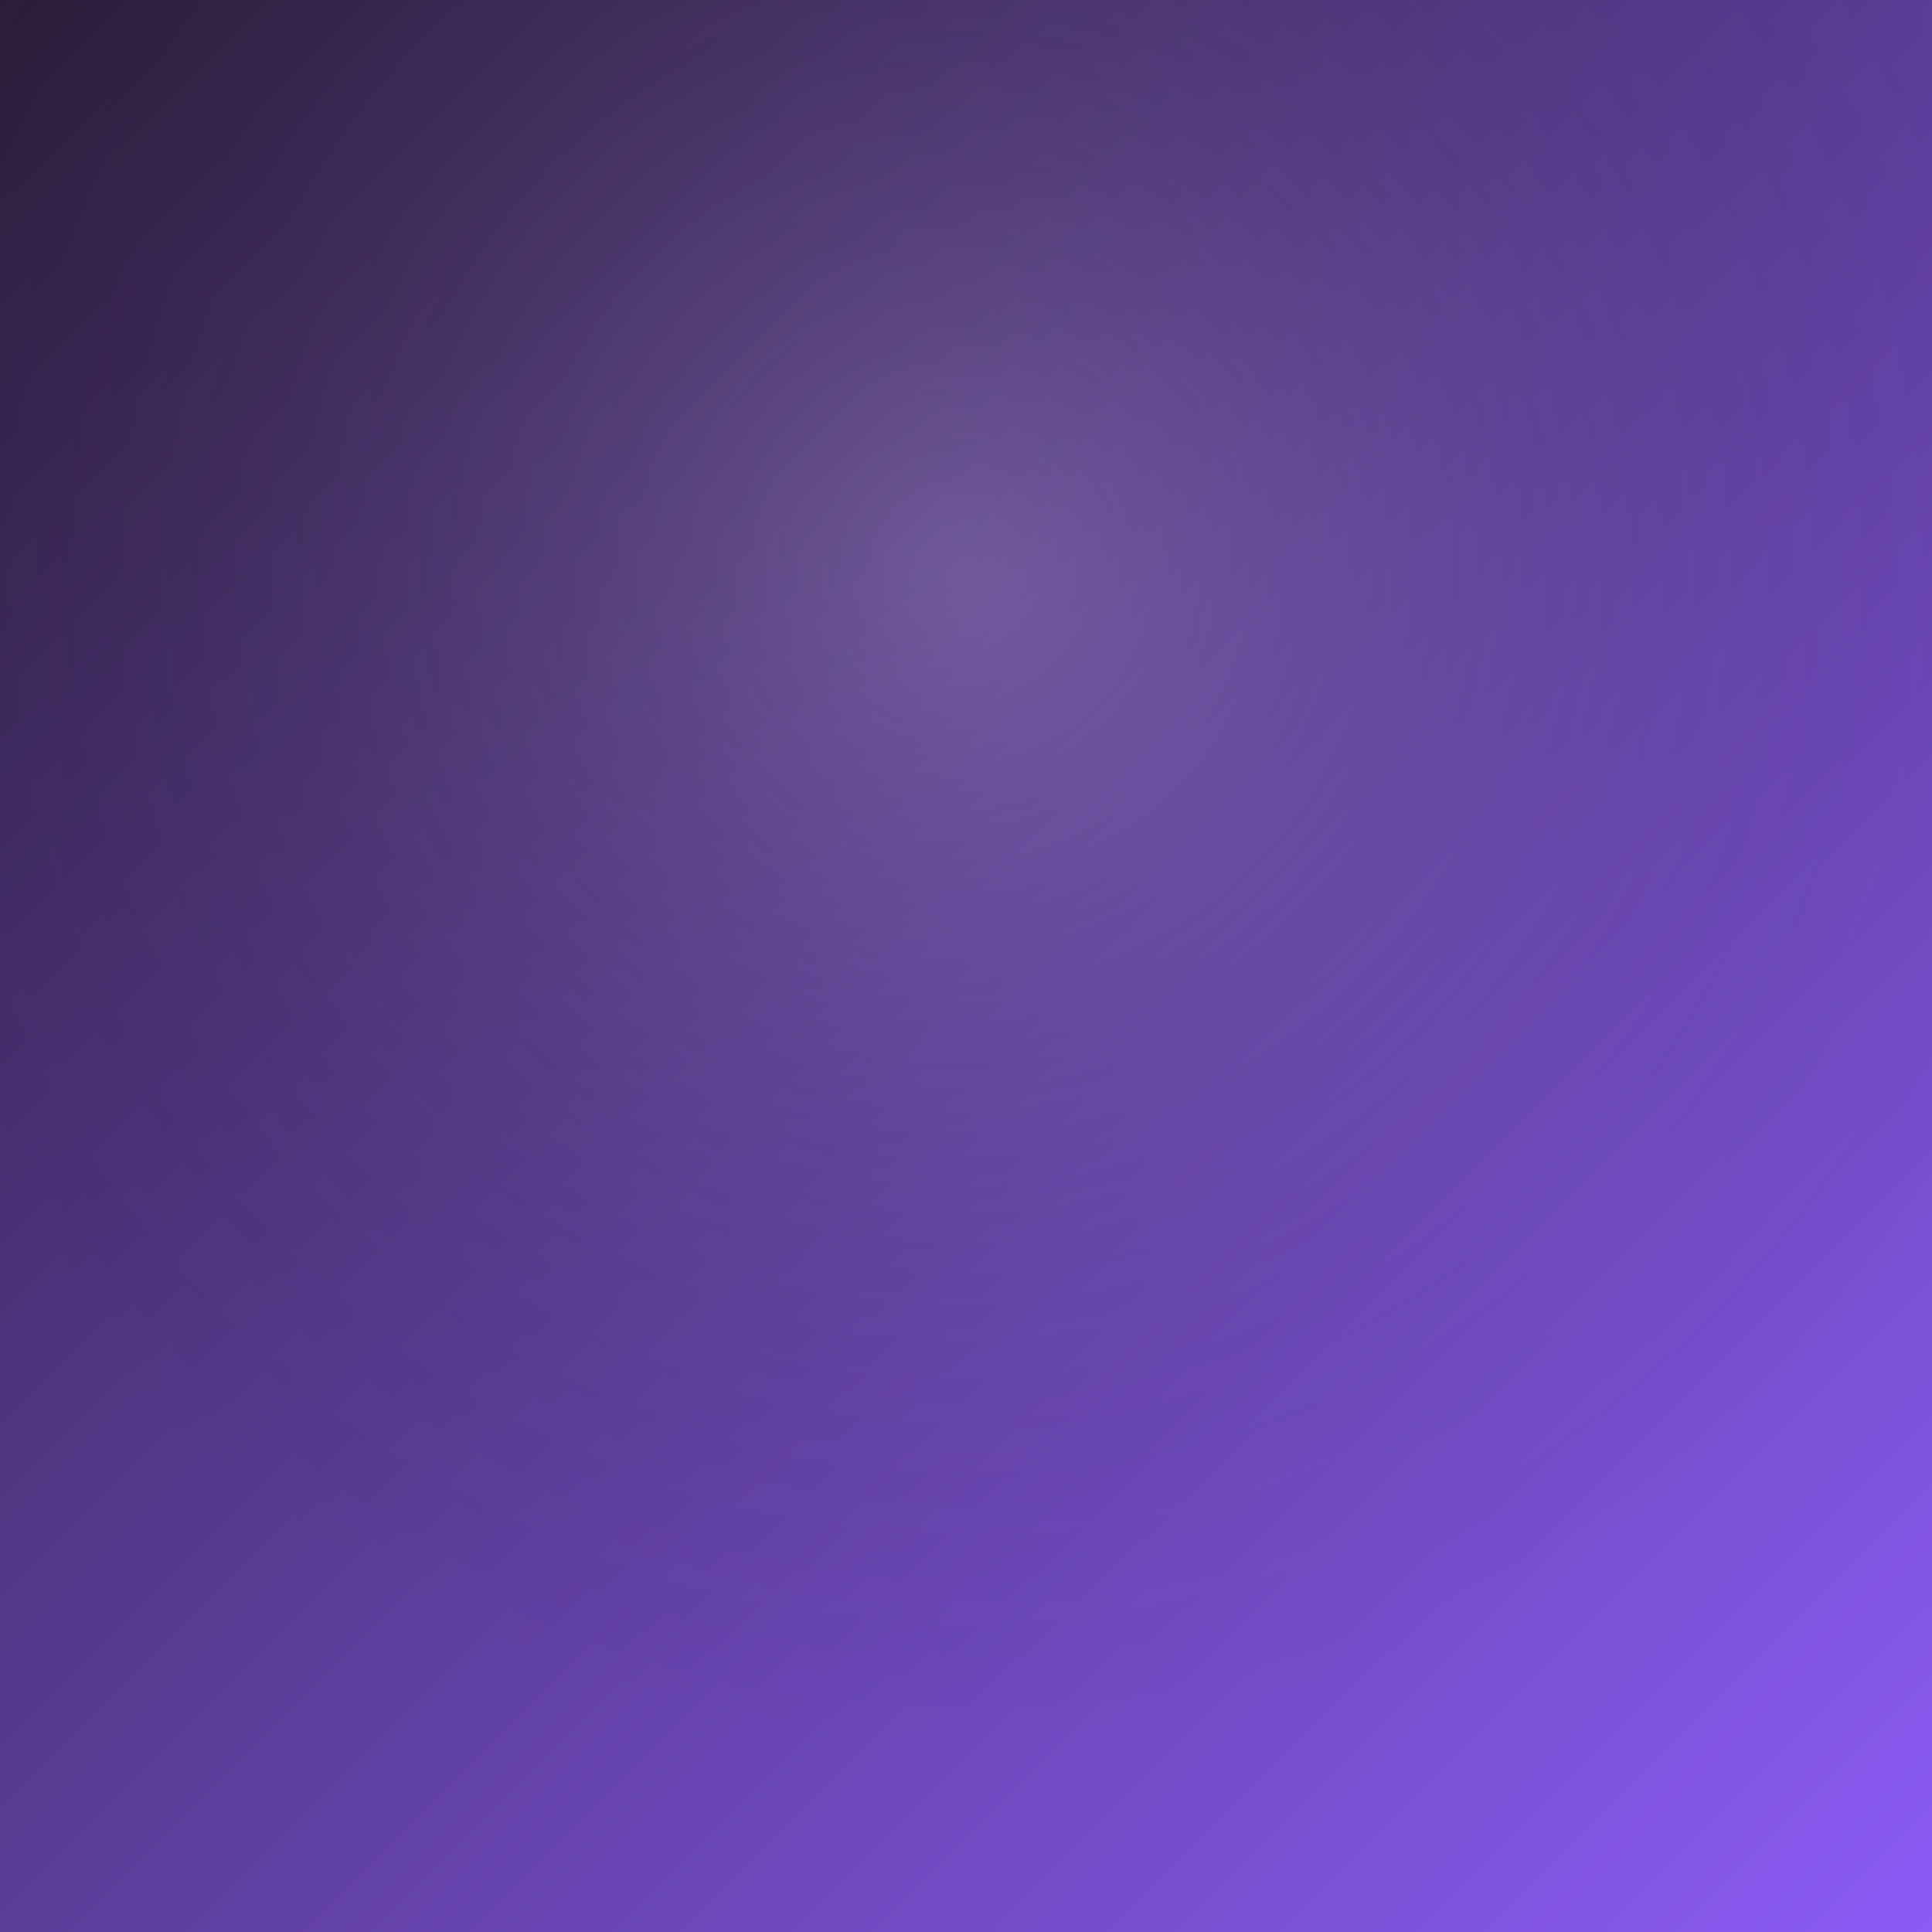
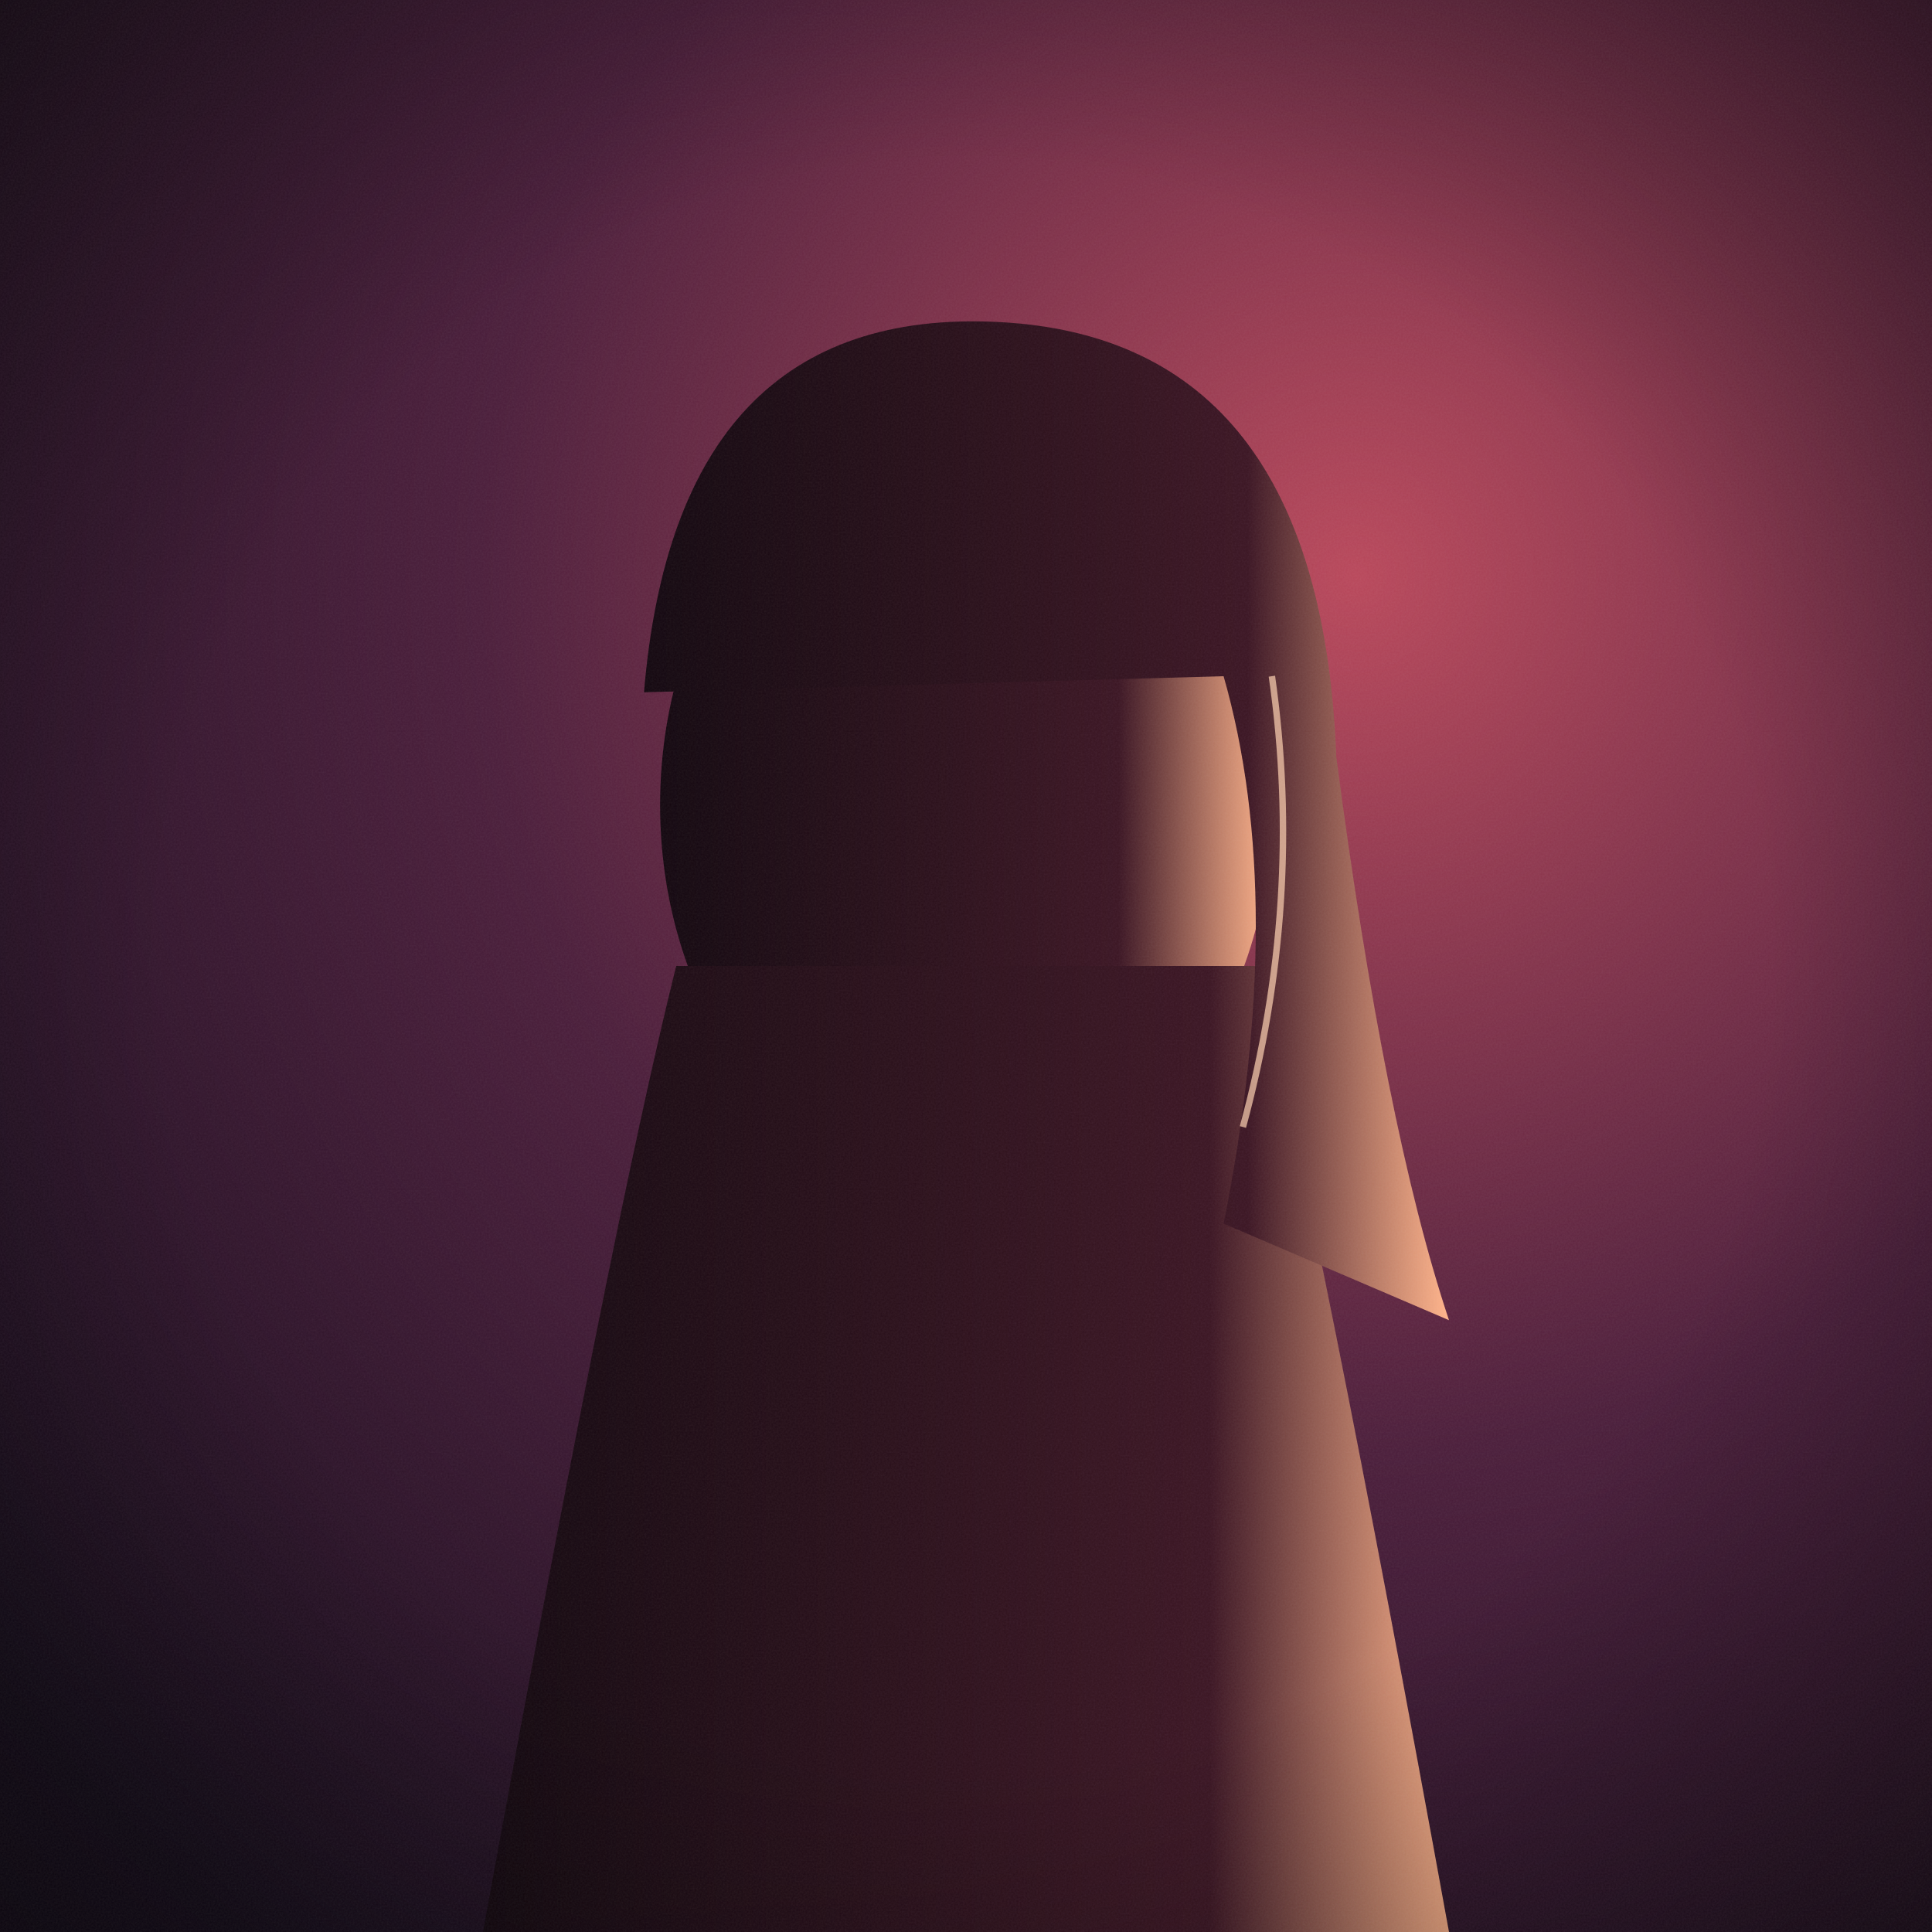
- <svg xmlns="http://www.w3.org/2000/svg" width="1000" height="1000" viewBox="0 0 1000 1000">
+ <svg xmlns="http://www.w3.org/2000/svg" width="1200" height="1200" viewBox="0 0 1200 1200">
  <defs>
-     <linearGradient id="g" x1="0" y1="0" x2="1" y2="1">
-       <stop offset="0" stop-color="#2b1d3a" />
-       <stop offset="1" stop-color="#8b5cf6" />
+     <filter id="grain">
+       <feTurbulence type="fractalNoise" baseFrequency="0.9" numOctaves="2" stitchTiles="stitch" />
+       <feColorMatrix values="0 0 0 0 1  0 0 0 0 1  0 0 0 0 1  0 0 0 0.06 0" />
+     </filter>
+     <radialGradient id="vig" cx="0.5" cy="0.5" r="0.75">
+       <stop offset="0.55" stop-color="#000" stop-opacity="0" />
+       <stop offset="1" stop-color="#000" stop-opacity="0.55" />
+     </radialGradient>
+     <radialGradient id="bg" cx="0.7" cy="0.3" r="0.9">
+       <stop offset="0" stop-color="#b8475a" />
+       <stop offset="0.5" stop-color="#4a1d3a" />
+       <stop offset="1" stop-color="#140a1a" />
+     </radialGradient>
+     <linearGradient id="rim" x1="1" y1="0" x2="0" y2="0">
+       <stop offset="0" stop-color="#ffb38a" />
+       <stop offset="0.25" stop-color="#3a1422" />
+       <stop offset="1" stop-color="#12060e" />
    </linearGradient>
-     <radialGradient id="r" cx="0.5" cy="0.3" r="0.6">
-       <stop offset="0" stop-color="#ffffff" stop-opacity="0.18" />
-       <stop offset="1" stop-color="#000000" stop-opacity="0" />
-     </radialGradient>
  </defs>
-   <rect width="1000" height="1000" fill="url(#g)" />
-   <rect width="1000" height="1000" fill="url(#r)" />
+   <rect width="1200" height="1200" fill="url(#bg)" />
+   <g fill="url(#rim)">
+     <ellipse cx="600" cy="500" rx="190" ry="240" />
+     <path d="M420 600 Q380 760 300 1200 L900 1200 Q820 760 780 600 Z" />
+     <path d="M400 430 Q420 190 620 200 Q820 210 830 470 Q860 700 900 820 L760 760 Q800 560 760 420 Z" />
+   </g>
+   <path d="M790 420 Q810 560 772 700" stroke="#ffd2b0" stroke-width="4" fill="none" opacity="0.7" />
+   <rect width="1200" height="1200" fill="url(#vig)" />
+   <rect width="1200" height="1200" filter="url(#grain)" />
</svg>
